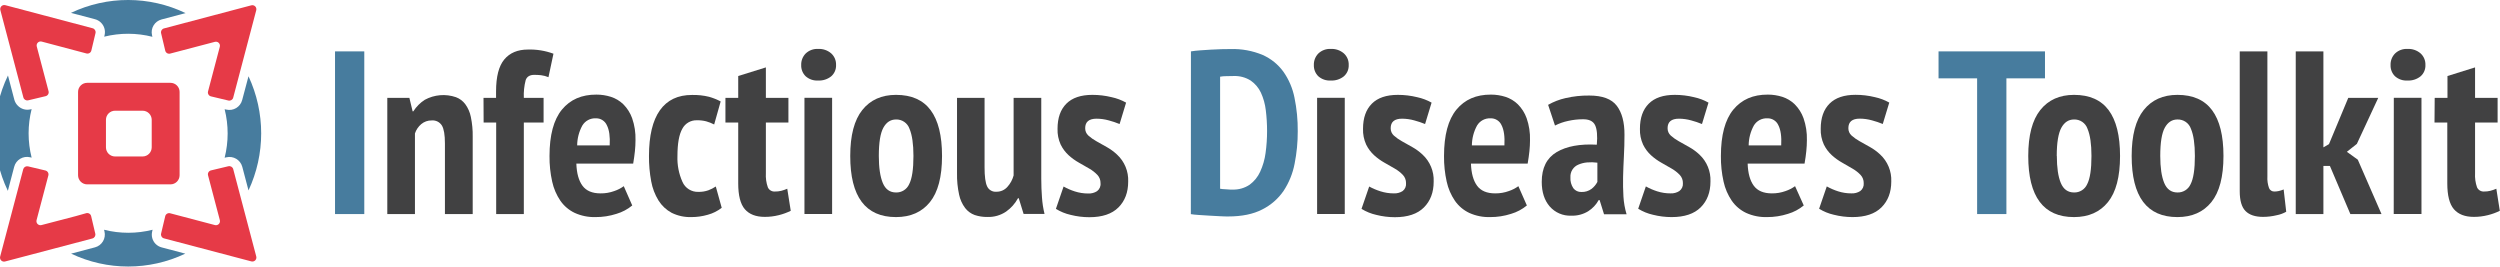
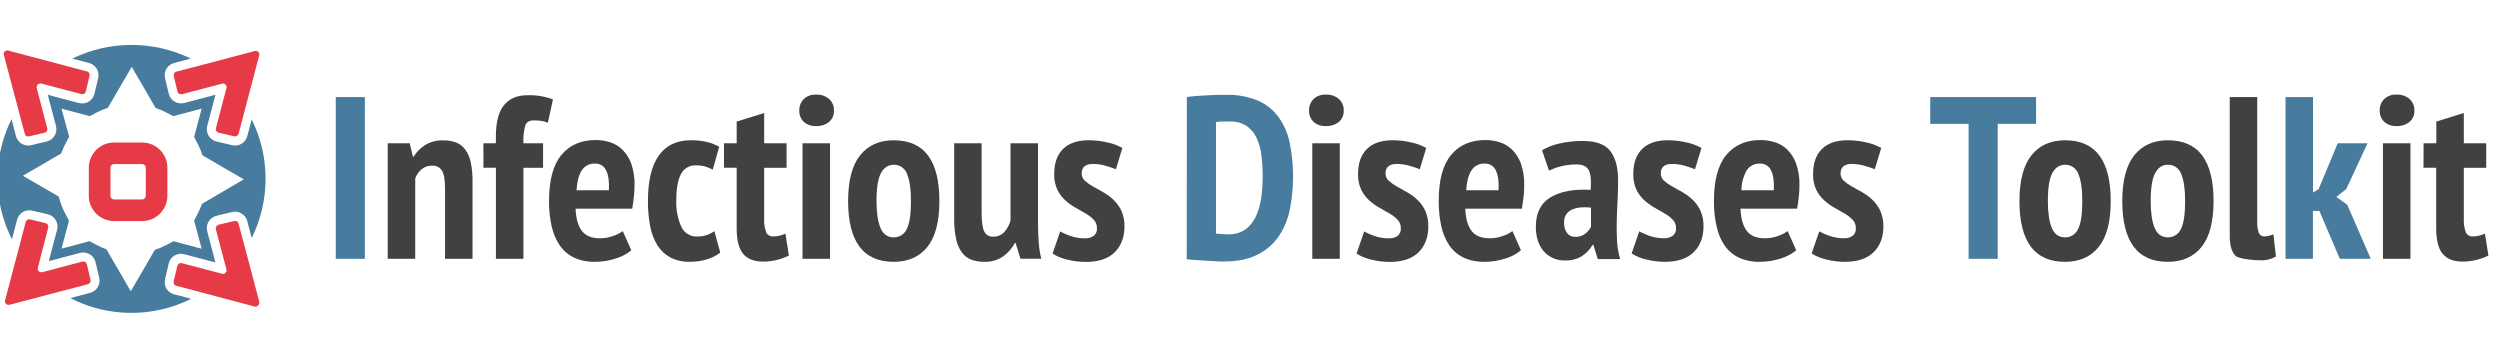
- <svg xmlns="http://www.w3.org/2000/svg" id="Layer_1" data-name="Layer 1" width="1075.73" height="114.7" viewBox="0 0 1075.73 114.7">
+ <svg xmlns="http://www.w3.org/2000/svg" id="Layer_1" data-name="Layer 1" width="1081.82" height="154.58" viewBox="0 0 1081.82 154.58">
  <defs>
    <style>
      .cls-1 {
-         fill: #e63a47;
+         fill: #477c9e;
      }

      .cls-2 {
-         fill: #477c9e;
+         fill: #414142;
      }

      .cls-3 {
-         fill: #414142;
+         fill: #e63a47;
      }
    </style>
  </defs>
-   <path class="cls-1" d="M92.49,96.85,73.22,91.77A1.73,1.73,0,0,0,71.1,93l-1.78,7.5a1.72,1.72,0,0,0,1.24,2.07l37.6,9.91a1.73,1.73,0,0,0,2.11-2.11l-9.92-37.6a1.74,1.74,0,0,0-2.07-1.24l-7.49,1.79a1.72,1.72,0,0,0-1.27,2.12L94.6,94.74A1.73,1.73,0,0,1,92.49,96.85Z" />
-   <path class="cls-1" d="M94.59,20.09,89.51,39.36a1.73,1.73,0,0,0,1.27,2.11l7.5,1.79A1.72,1.72,0,0,0,100.35,42l9.91-37.6a1.73,1.73,0,0,0-2.11-2.11L70.56,12.23a1.71,1.71,0,0,0-1.24,2.07l1.78,7.49a1.72,1.72,0,0,0,2.12,1.27L92.48,18A1.73,1.73,0,0,1,94.59,20.09Z" />
-   <path class="cls-1" d="M15.73,94.74l5.08-19.26a1.73,1.73,0,0,0-1.27-2.12L12,71.57A1.74,1.74,0,0,0,10,72.81L.06,110.41a1.73,1.73,0,0,0,2.11,2.11l37.6-9.91A1.74,1.74,0,0,0,41,100.54L39.22,93a1.72,1.72,0,0,0-2.12-1.27L32.58,93,17.84,96.85A1.73,1.73,0,0,1,15.73,94.74Z" />
-   <path class="cls-1" d="M17.93,17.89,37.19,23a1.72,1.72,0,0,0,2.12-1.27l1.79-7.5a1.74,1.74,0,0,0-1.24-2.07L2.26,2.22A1.73,1.73,0,0,0,.15,4.33l9.91,37.6a1.72,1.72,0,0,0,2.07,1.24l7.5-1.79a1.73,1.73,0,0,0,1.27-2.12L15.82,20A1.73,1.73,0,0,1,17.93,17.89Z" />
-   <path class="cls-2" d="M43.46,9.75A5.71,5.71,0,0,1,45,15.13l-.16.65a42.73,42.73,0,0,1,20.74.05l-.15-.61a5.69,5.69,0,0,1,4.12-6.86L79.86,5.64a57.18,57.18,0,0,0-49.33-.1L40.88,8.27A5.68,5.68,0,0,1,43.46,9.75Z" />
-   <path class="cls-2" d="M67,105a5.68,5.68,0,0,1-1.52-5.38l.18-.76a42.58,42.58,0,0,1-20.89,0l.18.72a5.69,5.69,0,0,1-4.11,6.86l-10.24,2.7a57.22,57.22,0,0,0,49.13,0l-10.14-2.68A5.71,5.71,0,0,1,67,105Z" />
-   <path class="cls-2" d="M97.35,47.15,96.66,47a42.73,42.73,0,0,1,0,20.87l.74-.18a5.73,5.73,0,0,1,6.86,4.11l2.67,10.13a58,58,0,0,0,0-49.11L104.22,43A5.7,5.7,0,0,1,97.35,47.15Z" />
-   <path class="cls-2" d="M13,67.68l.61.15a42.58,42.58,0,0,1,0-20.89l-.5.12a5.72,5.72,0,0,1-5.38-1.52A5.82,5.82,0,0,1,6.19,43L3.43,32.48a57.19,57.19,0,0,0-.05,49.64L6.1,71.79A5.7,5.7,0,0,1,13,67.68Z" />
-   <path class="cls-1" d="M45.59,63.4V51.56a3.91,3.91,0,0,1,3.92-3.92H61.35a3.92,3.92,0,0,1,3.93,3.92V63.4a3.93,3.93,0,0,1-3.93,3.93H49.51A3.92,3.92,0,0,1,45.59,63.4ZM77.28,39.56a3.92,3.92,0,0,0-3.93-3.92H37.51a3.91,3.91,0,0,0-3.92,3.92V75.4a3.92,3.92,0,0,0,3.92,3.93H73.35a3.93,3.93,0,0,0,3.93-3.93Z" />
  <g>
-     <path class="cls-2" d="M144.16,22.11h12.59v70H144.16Z" />
-     <path class="cls-3" d="M191.45,92.11V61.71c0-3.66-.43-6.23-1.3-7.69a4.68,4.68,0,0,0-4.4-2.2,6.8,6.8,0,0,0-4.5,1.59,8.91,8.91,0,0,0-2.7,4v34.7h-11.9v-50h9.5l1.4,5.8h.3a16.27,16.27,0,0,1,4.9-4.95,16.69,16.69,0,0,1,13.45-1.14,8.88,8.88,0,0,1,4,3,13.79,13.79,0,0,1,2.4,5.5,38.14,38.14,0,0,1,.8,8.55V92.11Z" />
-     <path class="cls-3" d="M208.05,42.11h5.4V39.32q0-9.51,3.55-13.75t10.15-4.25a29.21,29.21,0,0,1,11,1.79L236,33.21a13,13,0,0,0-3.2-.85c-.93-.09-1.9-.15-2.9-.15-1.93,0-3.16.75-3.7,2.25a25.61,25.61,0,0,0-.8,7.65h8.5v10.6h-8.5v39.4h-11.9V52.71h-5.4Z" />
-     <path class="cls-3" d="M272.05,88.41a19.15,19.15,0,0,1-6.8,3.61,28.92,28.92,0,0,1-9,1.39,20.39,20.39,0,0,1-8.95-1.8,15.73,15.73,0,0,1-6.15-5.2,23.55,23.55,0,0,1-3.55-8.25,48.41,48.41,0,0,1-1.15-11q0-13.5,5.35-20t14.85-6.45a20.49,20.49,0,0,1,6.2.95,13.62,13.62,0,0,1,5.35,3.2,16.16,16.16,0,0,1,3.8,6,26.43,26.43,0,0,1,1.45,9.46,46.53,46.53,0,0,1-.25,4.7q-.26,2.49-.75,5.39H248q.21,6.21,2.63,9.5c1.61,2.2,4.21,3.3,7.77,3.3a16.66,16.66,0,0,0,5.91-1,15.21,15.21,0,0,0,4.09-2.1Zm-15.68-37.5A6.41,6.41,0,0,0,250.58,54a18.09,18.09,0,0,0-2.23,8.56h14c.2-3.81-.2-6.69-1.22-8.66A5,5,0,0,0,256.37,50.91Z" />
-     <path class="cls-3" d="M310.55,89.41a16.76,16.76,0,0,1-6,3,25.25,25.25,0,0,1-7,1A18,18,0,0,1,289,91.57a15.17,15.17,0,0,1-5.65-5.3A23.76,23.76,0,0,1,280.2,78a56.91,56.91,0,0,1-.95-10.85q0-13.09,4.7-19.7t13.8-6.59a28.07,28.07,0,0,1,7.35.79,25.19,25.19,0,0,1,5,2l-2.8,9.91a18.23,18.23,0,0,0-3.45-1.36,15.18,15.18,0,0,0-3.95-.45,6.83,6.83,0,0,0-6.3,3.65q-2.1,3.66-2.1,11.75a24.85,24.85,0,0,0,2.15,11.1,7.17,7.17,0,0,0,6.85,4.31,12.08,12.08,0,0,0,4.25-.66,15.27,15.27,0,0,0,3.25-1.65Z" />
-     <path class="cls-3" d="M312.15,42.11h5.5v-9.4L329.55,29V42.11h9.7v10.6h-9.7V74.52a15.46,15.46,0,0,0,.85,6.09,3.07,3.07,0,0,0,3.05,1.8,10.68,10.68,0,0,0,2.7-.3,17.21,17.21,0,0,0,2.6-.9l1.5,9.5a25.65,25.65,0,0,1-5.1,1.86,24.27,24.27,0,0,1-6.1.75c-3.8,0-6.65-1.11-8.55-3.3s-2.85-5.91-2.85-11.11V52.71h-5.5Z" />
-     <path class="cls-3" d="M344.75,28a6.77,6.77,0,0,1,1.9-4.95,7.19,7.19,0,0,1,5.4-2,8,8,0,0,1,5.6,1.91,6.41,6.41,0,0,1,2.1,5,6.11,6.11,0,0,1-2.1,4.89,8.32,8.32,0,0,1-5.6,1.8,7.39,7.39,0,0,1-5.4-1.85A6.42,6.42,0,0,1,344.75,28Zm1.4,14.09h11.9v50h-11.9Z" />
-     <path class="cls-3" d="M365.85,67.11q0-13.29,5.2-19.79t14.5-6.5q10,0,14.9,6.59t4.9,19.7q0,13.41-5.2,19.85t-14.6,6.45Q365.84,93.41,365.85,67.11Zm12.3,0q0,7.5,1.7,11.6t5.7,4.11a6,6,0,0,0,5.65-3.55q1.85-3.55,1.85-12.16,0-7.7-1.7-11.7a5.93,5.93,0,0,0-5.8-4c-2.34,0-4.15,1.19-5.45,3.55S378.15,61.38,378.15,67.11Z" />
-     <path class="cls-3" d="M423.65,42.11V72c0,3.93.36,6.66,1.1,8.19a4,4,0,0,0,4,2.31,6.16,6.16,0,0,0,4.7-2.06,11.84,11.84,0,0,0,2.7-4.94V42.11h11.9v34.8q0,4.11.3,8a42.16,42.16,0,0,0,1.1,7.15h-9l-2.1-6.79h-.3a17,17,0,0,1-5.15,5.79,13.55,13.55,0,0,1-8,2.3,16.6,16.6,0,0,1-5.5-.84,9.09,9.09,0,0,1-4.1-3,14.49,14.49,0,0,1-2.6-5.75,39.5,39.5,0,0,1-.9-9.25V42.11Z" />
-     <path class="cls-3" d="M473.55,78.82a5,5,0,0,0-1.35-3.55,15.33,15.33,0,0,0-3.45-2.7c-1.4-.84-2.89-1.69-4.45-2.55a24.15,24.15,0,0,1-4.45-3.2,15.4,15.4,0,0,1-3.45-4.61,15.14,15.14,0,0,1-1.35-6.8q0-7,3.8-10.8t11.2-3.79a34.66,34.66,0,0,1,8.3,1,22.25,22.25,0,0,1,6.2,2.34l-2.8,9.21a37.74,37.74,0,0,0-4.6-1.55,19.77,19.77,0,0,0-5.3-.75q-4.91,0-4.9,4.09a4.14,4.14,0,0,0,1.35,3.16,19,19,0,0,0,3.45,2.44q2.1,1.22,4.45,2.5a23,23,0,0,1,4.45,3.25,15,15,0,0,1,4.8,11.65q0,6.9-4.2,11.1c-2.8,2.81-7,4.2-12.5,4.2a32.46,32.46,0,0,1-8.05-1,20.53,20.53,0,0,1-6.35-2.59l3.3-9.61a26,26,0,0,0,4.85,2.11,18.64,18.64,0,0,0,5.75.89,6.48,6.48,0,0,0,3.8-1A3.79,3.79,0,0,0,473.55,78.82Z" />
-     <path class="cls-2" d="M512.45,22.11c1.2-.2,2.55-.34,4-.45l4.6-.3c1.56-.09,3.08-.16,4.55-.2s2.76-.05,3.89-.05a33.19,33.19,0,0,1,13.86,2.55,22.12,22.12,0,0,1,8.89,7.2A29.27,29.27,0,0,1,557,42a68.51,68.51,0,0,1,1.41,14.5,69.91,69.91,0,0,1-1.35,13.94,32.18,32.18,0,0,1-4.75,11.7,24.35,24.35,0,0,1-9.2,8q-5.8,3-14.61,3c-.86,0-2,0-3.5-.1s-3-.15-4.59-.25-3.14-.2-4.6-.29-2.6-.22-3.4-.36Zm18.4,10.6c-1.07,0-2.15,0-3.25.06A13.8,13.8,0,0,0,525,33V81.21a4.59,4.59,0,0,0,1.06.15l1.6.1,1.59.11c.5,0,.86,0,1.06,0a12.38,12.38,0,0,0,7.4-2.09,14.25,14.25,0,0,0,4.54-5.61,27.94,27.94,0,0,0,2.31-8,67.87,67.87,0,0,0,.65-9.54,71.53,71.53,0,0,0-.55-8.91,25,25,0,0,0-2.1-7.55,13,13,0,0,0-4.4-5.2A12.78,12.78,0,0,0,530.85,32.71Z" />
-     <path class="cls-3" d="M565.34,28a6.81,6.81,0,0,1,1.9-4.95,7.21,7.21,0,0,1,5.4-2,8,8,0,0,1,5.6,1.91,6.41,6.41,0,0,1,2.1,5,6.11,6.11,0,0,1-2.1,4.89,8.3,8.3,0,0,1-5.6,1.8,7.4,7.4,0,0,1-5.4-1.85A6.46,6.46,0,0,1,565.34,28Zm1.4,14.09h11.9v50h-11.9Z" />
-     <path class="cls-3" d="M605,78.82a5,5,0,0,0-1.35-3.55,15.33,15.33,0,0,0-3.45-2.7q-2.1-1.26-4.45-2.55a24.49,24.49,0,0,1-4.45-3.2,15.4,15.4,0,0,1-3.45-4.61,15.14,15.14,0,0,1-1.35-6.8q0-7,3.8-10.8t11.2-3.79a34.6,34.6,0,0,1,8.3,1,22.13,22.13,0,0,1,6.2,2.34l-2.8,9.21a37.16,37.16,0,0,0-4.6-1.55,19.71,19.71,0,0,0-5.3-.75c-3.26,0-4.9,1.36-4.9,4.09a4.14,4.14,0,0,0,1.35,3.16,19,19,0,0,0,3.45,2.44c1.4.81,2.89,1.64,4.45,2.5a22.7,22.7,0,0,1,4.45,3.25,15,15,0,0,1,4.8,11.65q0,6.9-4.2,11.1c-2.8,2.81-7,4.2-12.5,4.2a32.57,32.57,0,0,1-8-1,20.63,20.63,0,0,1-6.35-2.59l3.3-9.61A26.29,26.29,0,0,0,594,82.32a18.69,18.69,0,0,0,5.75.89,6.46,6.46,0,0,0,3.8-1A3.79,3.79,0,0,0,605,78.82Z" />
-     <path class="cls-3" d="M657,88.41a19.15,19.15,0,0,1-6.8,3.61,28.92,28.92,0,0,1-9,1.39,20.39,20.39,0,0,1-9-1.8,15.73,15.73,0,0,1-6.15-5.2,23.55,23.55,0,0,1-3.55-8.25,48.41,48.41,0,0,1-1.15-11q0-13.5,5.35-20t14.85-6.45a20.49,20.49,0,0,1,6.2.95,13.62,13.62,0,0,1,5.35,3.2,16.16,16.16,0,0,1,3.8,6,26.43,26.43,0,0,1,1.45,9.46,46.53,46.53,0,0,1-.25,4.7q-.26,2.49-.76,5.39H632.94q.21,6.21,2.63,9.5c1.61,2.2,4.21,3.3,7.77,3.3a16.66,16.66,0,0,0,5.91-1,15.21,15.21,0,0,0,4.09-2.1Zm-15.68-37.5A6.41,6.41,0,0,0,635.57,54a18.09,18.09,0,0,0-2.23,8.56h14c.2-3.81-.21-6.69-1.22-8.66A5,5,0,0,0,641.36,50.91Z" />
-     <path class="cls-3" d="M666.14,45.11a27.3,27.3,0,0,1,7.5-2.9,43.26,43.26,0,0,1,10.2-1.1q8.5,0,11.85,4.41T699,58q0,4.69-.25,9.25c-.16,3-.28,6-.35,8.89s0,5.7.15,8.41a33.24,33.24,0,0,0,1.35,7.64h-9.7l-1.9-6.1h-.4a13.24,13.24,0,0,1-4.5,4.8,13,13,0,0,1-7.3,1.91,11.62,11.62,0,0,1-9.3-4q-3.39-3.94-3.4-10.54,0-9,6.4-12.8t17.3-3.2q.5-5.8-.75-8.41T681,51.32a28.75,28.75,0,0,0-6.2.7,22.63,22.63,0,0,0-5.7,2Zm14.3,37.5a6.91,6.91,0,0,0,4.4-1.34,9.06,9.06,0,0,0,2.5-3V70a19.82,19.82,0,0,0-4.4-.11,12.17,12.17,0,0,0-3.7.91,5.55,5.55,0,0,0-3.5,5.5A7.57,7.57,0,0,0,677,81,4.15,4.15,0,0,0,680.44,82.61Z" />
-     <path class="cls-3" d="M724.14,78.82a5,5,0,0,0-1.35-3.55,15.33,15.33,0,0,0-3.45-2.7q-2.1-1.26-4.45-2.55a24.49,24.49,0,0,1-4.45-3.2A15.4,15.4,0,0,1,707,62.21a15.14,15.14,0,0,1-1.35-6.8q0-7,3.8-10.8t11.2-3.79a34.6,34.6,0,0,1,8.3,1,22.13,22.13,0,0,1,6.2,2.34l-2.8,9.21a37.16,37.16,0,0,0-4.6-1.55,19.77,19.77,0,0,0-5.3-.75q-4.91,0-4.9,4.09a4.14,4.14,0,0,0,1.35,3.16,19,19,0,0,0,3.45,2.44q2.1,1.22,4.45,2.5a22.7,22.7,0,0,1,4.45,3.25A15,15,0,0,1,736,78.11q0,6.9-4.2,11.1c-2.8,2.81-7,4.2-12.5,4.2a32.52,32.52,0,0,1-8.05-1,20.63,20.63,0,0,1-6.35-2.59l3.3-9.61a26.29,26.29,0,0,0,4.85,2.11,18.64,18.64,0,0,0,5.75.89,6.46,6.46,0,0,0,3.8-1A3.79,3.79,0,0,0,724.14,78.82Z" />
-     <path class="cls-3" d="M776.14,88.41a19.24,19.24,0,0,1-6.8,3.61,29,29,0,0,1-9,1.39,20.36,20.36,0,0,1-9-1.8,15.73,15.73,0,0,1-6.15-5.2,23.55,23.55,0,0,1-3.55-8.25,47.85,47.85,0,0,1-1.15-11q0-13.5,5.35-20t14.85-6.45a20.53,20.53,0,0,1,6.2.95,13.69,13.69,0,0,1,5.35,3.2,16.28,16.28,0,0,1,3.8,6,26.43,26.43,0,0,1,1.45,9.46,46.53,46.53,0,0,1-.25,4.7q-.25,2.49-.76,5.39H752q.21,6.21,2.63,9.5t7.77,3.3a16.66,16.66,0,0,0,5.91-1,15.37,15.37,0,0,0,4.09-2.1Zm-15.68-37.5A6.4,6.4,0,0,0,754.67,54a18,18,0,0,0-2.23,8.56h14c.2-3.81-.21-6.69-1.22-8.66A5,5,0,0,0,760.46,50.91Z" />
-     <path class="cls-3" d="M801.94,78.82a5,5,0,0,0-1.35-3.55,15.33,15.33,0,0,0-3.45-2.7Q795,71.31,792.69,70a24.15,24.15,0,0,1-4.45-3.2,15.4,15.4,0,0,1-3.45-4.61,15.14,15.14,0,0,1-1.35-6.8q0-7,3.8-10.8t11.2-3.79a34.66,34.66,0,0,1,8.3,1,22.13,22.13,0,0,1,6.2,2.34l-2.8,9.21a37.74,37.74,0,0,0-4.6-1.55,19.77,19.77,0,0,0-5.3-.75q-4.9,0-4.9,4.09a4.14,4.14,0,0,0,1.35,3.16,19,19,0,0,0,3.45,2.44q2.1,1.22,4.45,2.5A22.7,22.7,0,0,1,809,66.46a15,15,0,0,1,4.8,11.65q0,6.9-4.2,11.1c-2.8,2.81-7,4.2-12.5,4.2a32.52,32.52,0,0,1-8-1,20.63,20.63,0,0,1-6.35-2.59l3.3-9.61a26.29,26.29,0,0,0,4.85,2.11,18.64,18.64,0,0,0,5.75.89,6.48,6.48,0,0,0,3.8-1A3.79,3.79,0,0,0,801.94,78.82Z" />
-     <path class="cls-2" d="M879.94,33.71h-16.6v58.4h-12.6V33.71h-16.6V22.11h45.8Z" />
-     <path class="cls-3" d="M872.74,67.11q0-13.29,5.2-19.79t14.5-6.5q10,0,14.9,6.59t4.9,19.7q0,13.41-5.2,19.85t-14.6,6.45Q872.73,93.41,872.74,67.11Zm12.3,0q0,7.5,1.7,11.6t5.7,4.11a6,6,0,0,0,5.65-3.55q1.85-3.55,1.85-12.16,0-7.7-1.7-11.7a5.93,5.93,0,0,0-5.8-4c-2.34,0-4.15,1.19-5.45,3.55S885,61.38,885,67.11Z" />
-     <path class="cls-3" d="M917.24,67.11q0-13.29,5.2-19.79t14.5-6.5q10,0,14.9,6.59t4.9,19.7q0,13.41-5.2,19.85t-14.6,6.45Q917.23,93.41,917.24,67.11Zm12.3,0q0,7.5,1.7,11.6t5.7,4.11a6,6,0,0,0,5.65-3.55q1.85-3.55,1.85-12.16,0-7.7-1.7-11.7a5.93,5.93,0,0,0-5.8-4c-2.34,0-4.15,1.19-5.45,3.55S929.54,61.38,929.54,67.11Z" />
-     <path class="cls-3" d="M975.64,75.91a12.72,12.72,0,0,0,.7,5,2.37,2.37,0,0,0,2.3,1.5,8.58,8.58,0,0,0,1.85-.2,12.23,12.23,0,0,0,2.15-.69l1.1,9.59a13.37,13.37,0,0,1-4.1,1.5,24.93,24.93,0,0,1-5.9.71c-3.34,0-5.84-.84-7.5-2.5s-2.5-4.5-2.5-8.5V22.11h11.9Z" />
-     <path class="cls-3" d="M1002.54,71.41h-2.8v20.7h-11.9v-70h11.9v41.3l2.4-1.39,8.3-19.91h12.9l-9.2,19.8-4.3,3.41,4.7,3.39,10.2,23.4h-13.4Z" />
-     <path class="cls-3" d="M1028.64,28a6.77,6.77,0,0,1,1.9-4.95,7.18,7.18,0,0,1,5.4-2,8,8,0,0,1,5.6,1.91,6.41,6.41,0,0,1,2.1,5,6.11,6.11,0,0,1-2.1,4.89,8.32,8.32,0,0,1-5.6,1.8,7.37,7.37,0,0,1-5.4-1.85A6.42,6.42,0,0,1,1028.64,28Zm1.4,14.09h11.9v50H1030Z" />
-     <path class="cls-3" d="M1047.63,42.11h5.5v-9.4L1065,29V42.11h9.7v10.6H1065V74.52a15.65,15.65,0,0,0,.85,6.09,3.08,3.08,0,0,0,3,1.8,10.68,10.68,0,0,0,2.7-.3,17.21,17.21,0,0,0,2.6-.9l1.5,9.5a25.2,25.2,0,0,1-5.1,1.86,24.22,24.22,0,0,1-6.1.75c-3.8,0-6.65-1.11-8.55-3.3s-2.85-5.91-2.85-11.11V52.71h-5.5Z" />
+     <path class="cls-1" d="M145.29,42h12.59v70H145.29Z" />
+     <path class="cls-2" d="M192.58,112V81.59c0-3.67-.43-6.23-1.3-7.7a4.68,4.68,0,0,0-4.4-2.2,6.76,6.76,0,0,0-4.5,1.6,8.86,8.86,0,0,0-2.7,4V112h-11.9V62h9.5l1.4,5.8h.3a16.27,16.27,0,0,1,4.9-5,14.43,14.43,0,0,1,8.1-2.05,14.85,14.85,0,0,1,5.35.9,9,9,0,0,1,3.95,3,13.92,13.92,0,0,1,2.4,5.5,38.2,38.2,0,0,1,.8,8.55V112Z" />
+     <path class="cls-2" d="M209.18,62h5.4v-2.8q0-9.49,3.55-13.75t10.15-4.25a29.19,29.19,0,0,1,11,1.8l-2.2,10.1a12.54,12.54,0,0,0-3.2-.85,27.17,27.17,0,0,0-2.9-.15c-1.93,0-3.16.75-3.7,2.25a25.56,25.56,0,0,0-.8,7.65H235v10.6h-8.5V112h-11.9V72.59h-5.4Z" />
+     <path class="cls-2" d="M273.18,108.29a19,19,0,0,1-6.8,3.6,28.92,28.92,0,0,1-9,1.4,20.53,20.53,0,0,1-8.95-1.8,15.73,15.73,0,0,1-6.15-5.2A23.71,23.71,0,0,1,238.73,98,48.47,48.47,0,0,1,237.58,87q0-13.5,5.35-19.95t14.85-6.45a20.49,20.49,0,0,1,6.2.95,13.5,13.5,0,0,1,5.35,3.2,16.16,16.16,0,0,1,3.8,6,26.37,26.37,0,0,1,1.45,9.45,46.38,46.38,0,0,1-.25,4.7q-.25,2.51-.75,5.4h-24.5q.21,6.19,2.63,9.5c1.61,2.2,4.21,3.3,7.77,3.3a16.66,16.66,0,0,0,5.91-1,15.81,15.81,0,0,0,4.09-2.1ZM257.5,70.79a6.41,6.41,0,0,0-5.79,3q-1.92,3-2.23,8.55h14c.2-3.8-.2-6.68-1.22-8.65A5,5,0,0,0,257.5,70.79Z" />
+     <path class="cls-2" d="M311.68,109.29a17.09,17.09,0,0,1-6,3,25.25,25.25,0,0,1-7,1,18,18,0,0,1-8.55-1.85,15.09,15.09,0,0,1-5.65-5.3,23.91,23.91,0,0,1-3.15-8.3A56.91,56.91,0,0,1,280.38,87q0-13.09,4.7-19.7t13.8-6.6a28,28,0,0,1,7.35.8,24.06,24.06,0,0,1,5,2l-2.8,9.9A18.85,18.85,0,0,0,305,72a15.18,15.18,0,0,0-3.95-.45,6.83,6.83,0,0,0-6.3,3.65q-2.1,3.65-2.1,11.75a24.91,24.91,0,0,0,2.15,11.1,7.16,7.16,0,0,0,6.85,4.3,12.33,12.33,0,0,0,4.25-.65,15.27,15.27,0,0,0,3.25-1.65Z" />
+     <path class="cls-2" d="M313.28,62h5.5v-9.4l11.9-3.7V62h9.7v10.6h-9.7v21.8a15.48,15.48,0,0,0,.85,6.1,3.08,3.08,0,0,0,3.05,1.8,11.15,11.15,0,0,0,2.7-.3,17.21,17.21,0,0,0,2.6-.9l1.5,9.5a26.3,26.3,0,0,1-5.1,1.85,24.27,24.27,0,0,1-6.1.75q-5.7,0-8.55-3.3t-2.85-11.1V72.59h-5.5Z" />
+     <path class="cls-2" d="M345.88,47.89a6.79,6.79,0,0,1,1.9-5,7.19,7.19,0,0,1,5.4-1.95,8,8,0,0,1,5.6,1.9,6.42,6.42,0,0,1,2.1,5,6.11,6.11,0,0,1-2.1,4.9,8.32,8.32,0,0,1-5.6,1.8,7.43,7.43,0,0,1-5.4-1.85A6.45,6.45,0,0,1,345.88,47.89Zm1.4,14.1h11.9v50h-11.9Z" />
+     <path class="cls-2" d="M367,87q0-13.3,5.2-19.8t14.5-6.5q10,0,14.9,6.6t4.9,19.7q0,13.4-5.2,19.85t-14.6,6.45Q367,113.29,367,87Zm12.3,0q0,7.5,1.7,11.6t5.7,4.1a6,6,0,0,0,5.65-3.55q1.85-3.56,1.85-12.15,0-7.69-1.7-11.7a5.92,5.92,0,0,0-5.8-4c-2.34,0-4.15,1.18-5.45,3.55S379.28,81.26,379.28,87Z" />
+     <path class="cls-2" d="M424.78,62v29.9c0,3.93.36,6.67,1.1,8.2a4,4,0,0,0,4,2.3,6.16,6.16,0,0,0,4.7-2,11.94,11.94,0,0,0,2.7-5V62h11.9v34.8c0,2.73.1,5.42.3,8a42.32,42.32,0,0,0,1.1,7.15h-9l-2.1-6.8h-.3A17,17,0,0,1,434,111a13.62,13.62,0,0,1-8,2.3,16.33,16.33,0,0,1-5.5-.85,9.14,9.14,0,0,1-4.1-3,14.55,14.55,0,0,1-2.6-5.75,39.56,39.56,0,0,1-.9-9.25V62Z" />
+     <path class="cls-2" d="M474.68,98.69a5,5,0,0,0-1.35-3.55,15.33,15.33,0,0,0-3.45-2.7c-1.4-.83-2.89-1.68-4.45-2.55a23.69,23.69,0,0,1-4.45-3.2,15.48,15.48,0,0,1-3.45-4.6,15.17,15.17,0,0,1-1.35-6.8q0-7,3.8-10.8t11.2-3.8a35.17,35.17,0,0,1,8.3,1,22.23,22.23,0,0,1,6.2,2.35l-2.8,9.2a39.54,39.54,0,0,0-4.6-1.55,19.77,19.77,0,0,0-5.3-.75q-4.91,0-4.9,4.1a4.1,4.1,0,0,0,1.35,3.15,19,19,0,0,0,3.45,2.45q2.1,1.2,4.45,2.5a23,23,0,0,1,4.45,3.25,15.67,15.67,0,0,1,3.45,4.75,15.84,15.84,0,0,1,1.35,6.9q0,6.9-4.2,11.1t-12.5,4.2a32.46,32.46,0,0,1-8.05-1,20.52,20.52,0,0,1-6.35-2.6l3.3-9.6a26,26,0,0,0,4.85,2.1,18.35,18.35,0,0,0,5.75.9,6.48,6.48,0,0,0,3.8-1A3.81,3.81,0,0,0,474.68,98.69Z" />
+     <path class="cls-1" d="M513.58,42q1.8-.3,4-.45l4.6-.3c1.56-.1,3.08-.17,4.55-.2s2.76,0,3.89,0a33.19,33.19,0,0,1,13.86,2.55,22,22,0,0,1,8.89,7.2,29.29,29.29,0,0,1,4.75,11.15,68.57,68.57,0,0,1,1.41,14.5,69.94,69.94,0,0,1-1.35,14,32.33,32.33,0,0,1-4.75,11.7,24.35,24.35,0,0,1-9.2,8q-5.81,3-14.61,3c-.86,0-2,0-3.5-.1s-3-.15-4.59-.25l-4.6-.3c-1.47-.1-2.6-.22-3.4-.35ZM532,52.59c-1.07,0-2.15,0-3.25,0a14.72,14.72,0,0,0-2.56.25v48.2a4.59,4.59,0,0,0,1.06.15l1.6.1,1.59.1,1.06,0a12.32,12.32,0,0,0,7.4-2.1,14.22,14.22,0,0,0,4.54-5.6,28,28,0,0,0,2.31-8.05,68,68,0,0,0,.65-9.55,71.37,71.37,0,0,0-.55-8.9,25,25,0,0,0-2.1-7.55,12.92,12.92,0,0,0-4.4-5.2A12.78,12.78,0,0,0,532,52.59Z" />
+     <path class="cls-2" d="M566.47,47.89a6.83,6.83,0,0,1,1.9-5,7.21,7.21,0,0,1,5.4-1.95,8,8,0,0,1,5.6,1.9,6.42,6.42,0,0,1,2.1,5,6.11,6.11,0,0,1-2.1,4.9,8.3,8.3,0,0,1-5.6,1.8,7.45,7.45,0,0,1-5.4-1.85A6.48,6.48,0,0,1,566.47,47.89Zm1.4,14.1h11.9v50h-11.9Z" />
+     <path class="cls-2" d="M606.17,98.69a5,5,0,0,0-1.35-3.55,15.33,15.33,0,0,0-3.45-2.7q-2.1-1.25-4.45-2.55a24,24,0,0,1-4.45-3.2,15.48,15.48,0,0,1-3.45-4.6,15.17,15.17,0,0,1-1.35-6.8q0-7,3.8-10.8t11.2-3.8a35.11,35.11,0,0,1,8.3,1,22.11,22.11,0,0,1,6.2,2.35l-2.8,9.2a38.91,38.91,0,0,0-4.6-1.55,19.71,19.71,0,0,0-5.3-.75c-3.26,0-4.9,1.37-4.9,4.1a4.1,4.1,0,0,0,1.35,3.15,19,19,0,0,0,3.45,2.45c1.4.8,2.89,1.63,4.45,2.5a22.7,22.7,0,0,1,4.45,3.25,15.67,15.67,0,0,1,3.45,4.75,15.84,15.84,0,0,1,1.35,6.9q0,6.9-4.2,11.1t-12.5,4.2a32.57,32.57,0,0,1-8-1,20.62,20.62,0,0,1-6.35-2.6l3.3-9.6a26.29,26.29,0,0,0,4.85,2.1,18.4,18.4,0,0,0,5.75.9,6.46,6.46,0,0,0,3.8-1A3.81,3.81,0,0,0,606.17,98.69Z" />
+     <path class="cls-2" d="M658.17,108.29a19,19,0,0,1-6.8,3.6,28.92,28.92,0,0,1-9,1.4,20.53,20.53,0,0,1-9-1.8,15.73,15.73,0,0,1-6.15-5.2A23.71,23.71,0,0,1,623.72,98,48.47,48.47,0,0,1,622.57,87q0-13.5,5.35-19.95t14.85-6.45a20.49,20.49,0,0,1,6.2.95,13.5,13.5,0,0,1,5.35,3.2,16.16,16.16,0,0,1,3.8,6,26.37,26.37,0,0,1,1.45,9.45,46.38,46.38,0,0,1-.25,4.7q-.26,2.51-.76,5.4H634.07q.21,6.19,2.63,9.5c1.61,2.2,4.21,3.3,7.77,3.3a16.66,16.66,0,0,0,5.91-1,15.81,15.81,0,0,0,4.09-2.1Zm-15.68-37.5a6.41,6.41,0,0,0-5.79,3q-1.92,3-2.23,8.55h14q.3-5.7-1.22-8.65A5,5,0,0,0,642.49,70.79Z" />
+     <path class="cls-2" d="M667.27,65a27,27,0,0,1,7.5-2.9A43.26,43.26,0,0,1,685,61q8.5,0,11.85,4.4t3.35,12.5c0,3.13-.08,6.22-.25,9.25s-.28,6-.35,8.9,0,5.7.15,8.4a33.43,33.43,0,0,0,1.35,7.65h-9.7l-1.9-6.1h-.4a13.4,13.4,0,0,1-4.5,4.8,13,13,0,0,1-7.3,1.9,11.65,11.65,0,0,1-9.3-4q-3.39-3.94-3.4-10.55,0-9,6.4-12.8t17.3-3.2q.5-5.81-.75-8.4t-5.35-2.6a28.75,28.75,0,0,0-6.2.7,23,23,0,0,0-5.7,2Zm14.3,37.5a6.85,6.85,0,0,0,4.4-1.35,8.87,8.87,0,0,0,2.5-3v-8.3a19.8,19.8,0,0,0-4.4-.1,11.89,11.89,0,0,0-3.7.9,6,6,0,0,0-2.55,2,5.88,5.88,0,0,0-1,3.45,7.55,7.55,0,0,0,1.25,4.7A4.13,4.13,0,0,0,681.57,102.49Z" />
+     <path class="cls-2" d="M725.27,98.69a5,5,0,0,0-1.35-3.55,15.33,15.33,0,0,0-3.45-2.7q-2.1-1.25-4.45-2.55a24,24,0,0,1-4.45-3.2,15.48,15.48,0,0,1-3.45-4.6,15.17,15.17,0,0,1-1.35-6.8q0-7,3.8-10.8t11.2-3.8a35.11,35.11,0,0,1,8.3,1,22.11,22.11,0,0,1,6.2,2.35l-2.8,9.2a38.91,38.91,0,0,0-4.6-1.55,19.77,19.77,0,0,0-5.3-.75q-4.91,0-4.9,4.1A4.1,4.1,0,0,0,720,78.14a19,19,0,0,0,3.45,2.45q2.1,1.2,4.45,2.5a22.7,22.7,0,0,1,4.45,3.25,15.67,15.67,0,0,1,3.45,4.75,15.84,15.84,0,0,1,1.35,6.9q0,6.9-4.2,11.1t-12.5,4.2a32.52,32.52,0,0,1-8.05-1,20.62,20.62,0,0,1-6.35-2.6l3.3-9.6a26.29,26.29,0,0,0,4.85,2.1,18.35,18.35,0,0,0,5.75.9,6.46,6.46,0,0,0,3.8-1A3.81,3.81,0,0,0,725.27,98.69Z" />
+     <path class="cls-2" d="M777.27,108.29a19.08,19.08,0,0,1-6.8,3.6,29,29,0,0,1-9,1.4,20.5,20.5,0,0,1-9-1.8,15.73,15.73,0,0,1-6.15-5.2A23.71,23.71,0,0,1,742.82,98,47.91,47.91,0,0,1,741.67,87q0-13.5,5.35-19.95t14.85-6.45a20.53,20.53,0,0,1,6.2.95,13.57,13.57,0,0,1,5.35,3.2,16.28,16.28,0,0,1,3.8,6,26.37,26.37,0,0,1,1.45,9.45,46.38,46.38,0,0,1-.25,4.7q-.25,2.51-.76,5.4H753.17q.21,6.19,2.63,9.5t7.77,3.3a16.66,16.66,0,0,0,5.91-1,16,16,0,0,0,4.09-2.1Zm-15.68-37.5a6.4,6.4,0,0,0-5.79,3,17.9,17.9,0,0,0-2.23,8.55h14q.3-5.7-1.22-8.65A5,5,0,0,0,761.59,70.79Z" />
+     <path class="cls-2" d="M803.07,98.69a5,5,0,0,0-1.35-3.55,15.33,15.33,0,0,0-3.45-2.7q-2.1-1.25-4.45-2.55a23.69,23.69,0,0,1-4.45-3.2,15.48,15.48,0,0,1-3.45-4.6,15.17,15.17,0,0,1-1.35-6.8q0-7,3.8-10.8t11.2-3.8a35.17,35.17,0,0,1,8.3,1,22.11,22.11,0,0,1,6.2,2.35l-2.8,9.2a39.54,39.54,0,0,0-4.6-1.55,19.77,19.77,0,0,0-5.3-.75q-4.9,0-4.9,4.1a4.1,4.1,0,0,0,1.35,3.15,19,19,0,0,0,3.45,2.45q2.1,1.2,4.45,2.5a22.7,22.7,0,0,1,4.45,3.25,15.67,15.67,0,0,1,3.45,4.75A15.84,15.84,0,0,1,815,98q0,6.9-4.2,11.1t-12.5,4.2a32.52,32.52,0,0,1-8-1,20.62,20.62,0,0,1-6.35-2.6l3.3-9.6a26.29,26.29,0,0,0,4.85,2.1,18.35,18.35,0,0,0,5.75.9,6.48,6.48,0,0,0,3.8-1A3.81,3.81,0,0,0,803.07,98.69Z" />
+     <path class="cls-1" d="M881.07,53.59h-16.6V112h-12.6V53.59h-16.6V42h45.8Z" />
+     <path class="cls-2" d="M873.87,87q0-13.3,5.2-19.8t14.5-6.5q10,0,14.9,6.6t4.9,19.7q0,13.4-5.2,19.85t-14.6,6.45Q873.86,113.29,873.87,87Zm12.3,0q0,7.5,1.7,11.6t5.7,4.1a6,6,0,0,0,5.65-3.55q1.85-3.56,1.85-12.15,0-7.69-1.7-11.7a5.92,5.92,0,0,0-5.8-4c-2.34,0-4.15,1.18-5.45,3.55S886.17,81.26,886.17,87Z" />
+     <path class="cls-2" d="M918.37,87q0-13.3,5.2-19.8t14.5-6.5q10,0,14.9,6.6t4.9,19.7q0,13.4-5.2,19.85t-14.6,6.45Q918.36,113.29,918.37,87Zm12.3,0q0,7.5,1.7,11.6t5.7,4.1a6,6,0,0,0,5.65-3.55q1.85-3.56,1.85-12.15,0-7.69-1.7-11.7a5.92,5.92,0,0,0-5.8-4c-2.34,0-4.15,1.18-5.45,3.55S930.67,81.26,930.67,87Z" />
+     <path class="cls-2" d="M976.77,95.79a12.75,12.75,0,0,0,.7,5,2.37,2.37,0,0,0,2.3,1.5,9.26,9.26,0,0,0,1.85-.2,12.35,12.35,0,0,0,2.15-.7l1.1,9.6a13.92,13.92,0,0,1-4.1,1.5c-1.94.47-11.74-.13-13.4-1.8s-2.5-4.5-2.5-8.5V42h11.9Z" />
+     <path class="cls-1" d="M1003.67,91.29h-2.8V112H989V42h11.9v41.3l2.4-1.4,8.3-19.9h12.9l-9.2,19.8-4.3,3.4,4.7,3.4,10.2,23.4h-13.4Z" />
+     <path class="cls-2" d="M1029.77,47.89a6.79,6.79,0,0,1,1.9-5,7.17,7.17,0,0,1,5.4-1.95,8,8,0,0,1,5.6,1.9,6.42,6.42,0,0,1,2.1,5,6.11,6.11,0,0,1-2.1,4.9,8.32,8.32,0,0,1-5.6,1.8,7.41,7.41,0,0,1-5.4-1.85A6.45,6.45,0,0,1,1029.77,47.89Zm1.4,14.1h11.9v50h-11.9Z" />
+     <path class="cls-2" d="M1048.76,62h5.5v-9.4l11.9-3.7V62h9.7v10.6h-9.7v21.8a15.67,15.67,0,0,0,.85,6.1,3.09,3.09,0,0,0,3,1.8,11.15,11.15,0,0,0,2.7-.3,17.21,17.21,0,0,0,2.6-.9l1.5,9.5a25.83,25.83,0,0,1-5.1,1.85,24.22,24.22,0,0,1-6.1.75q-5.7,0-8.55-3.3t-2.85-11.1V72.59h-5.5Z" />
+   </g>
+   <g>
+     <g>
+       <path class="cls-1" d="M20.4,96.87a1.51,1.51,0,0,1,.33.38,1.48,1.48,0,0,0-.22-.29Z" />
+       <path class="cls-1" d="M10.91,58.41a1.49,1.49,0,0,1-.24-.49l-3-11.31,3,11.31A1.49,1.49,0,0,0,10.91,58.41Z" />
+       <path class="cls-1" d="M11.46,58.9a1.53,1.53,0,0,0,.41.14,1.72,1.72,0,0,1-.4-.14l-.09,0Z" />
+       <path class="cls-1" d="M11.37,58.86a1.75,1.75,0,0,1-.38-.34l.09.11A2.09,2.09,0,0,0,11.37,58.86Z" />
+       <polygon class="cls-1" points="20.45 55.52 17.57 44.57 15.87 38.13 17.57 44.57 20.45 55.52" />
+       <path class="cls-1" d="M19.77,96.55a1.56,1.56,0,0,1,.47.22l0,0s0,0,0,0A1.67,1.67,0,0,0,19.77,96.55Z" />
+       <path class="cls-1" d="M93.87,57l.1.08s-.06-.08-.1-.11a3.08,3.08,0,0,1-.24-.27,3.15,3.15,0,0,0,.22.29Z" />
+       <path class="cls-1" d="M102.53,95.76a1.48,1.48,0,0,1,.38.33l-.09-.11A2,2,0,0,0,102.53,95.76Z" />
+       <path class="cls-1" d="M102.38,95.7a1.21,1.21,0,0,1,.14,0l-.14-.06a2.06,2.06,0,0,0-.35-.12A1.48,1.48,0,0,1,102.38,95.7Z" />
+       <path class="cls-1" d="M77.24,40.4a1.18,1.18,0,0,0,.28.22,1.18,1.18,0,0,1-.26-.24.52.52,0,0,1-.11-.1,1,1,0,0,0,.08.11Z" />
+       <path class="cls-1" d="M38.06,31.27a1.72,1.72,0,0,0-.49-.24l-11.27-3h0l11.27,3A1.72,1.72,0,0,1,38.06,31.27Z" />
+       <path class="cls-1" d="M38.16,31.35a1.54,1.54,0,0,1,.34.38,1.34,1.34,0,0,0-.23-.29A.48.48,0,0,0,38.16,31.35Z" />
+       <path class="cls-1" d="M35.16,40.81a1.51,1.51,0,0,0,.63,0,1.51,1.51,0,0,1-.63,0l-11-2.89-6.4-1.69,6.4,1.69Z" />
+       <path class="cls-1" d="M38.56,31.86l-.05-.12s0,.08,0,.12a1.66,1.66,0,0,1,.14.37A1.63,1.63,0,0,0,38.56,31.86Z" />
+       <path class="cls-1" d="M75.21,32.9l1.62,6.76L75.21,32.9a1.8,1.8,0,0,1,0-.61A1.58,1.58,0,0,0,75.21,32.9Z" />
+       <path class="cls-1" d="M36.84,113.36a1.37,1.37,0,0,1,.38.34l-.09-.12A1.23,1.23,0,0,0,36.84,113.36Z" />
+       <path class="cls-1" d="M75.74,123.26a1.54,1.54,0,0,1-.34-.38,1.7,1.7,0,0,0,.23.3Z" />
+       <path class="cls-1" d="M75.34,127.35a5.49,5.49,0,0,1-3.67-3.22,5.45,5.45,0,0,1-.25-3.32l1.24-5.23L73,114a5.47,5.47,0,0,1,6.7-4l8.8,2.32,4.7,1.24L92,108.92l-2.33-8.83a5.46,5.46,0,0,1,4-6.7L95.15,93l5.3-1.26A5.47,5.47,0,0,1,107,95.69l1.92,7.32a57.86,57.86,0,0,0,0-51.32L107,58.92a5.45,5.45,0,0,1-6.55,3.91l-5.36-1.27-1.4-.34a5.39,5.39,0,0,1-2.6-1.45,5.5,5.5,0,0,1-1.42-5.25L92,45.72,93.23,41l-4.69,1.24-8.81,2.32a5.46,5.46,0,0,1-6.7-4l-.34-1.42L71.42,33.8a5.44,5.44,0,0,1,3.92-6.54l7.22-1.91a58.61,58.61,0,0,0-51.31,0l7.31,1.93a5.46,5.46,0,0,1,3.92,6.54l-1.26,5.29-.35,1.48a5.45,5.45,0,0,1-6.7,4l-8.83-2.32L20.67,41l1.24,4.71,2.32,8.79a5.47,5.47,0,0,1-4,6.71l-1.54.36-5.22,1.25a5.48,5.48,0,0,1-5.13-1.45A5.59,5.59,0,0,1,6.9,58.92L5,51.54a57.86,57.86,0,0,0,.17,52l2.24-8.51A5.44,5.44,0,0,1,10,91.69a5.39,5.39,0,0,1,3.92-.54l4.36,1,2.41.58a5.35,5.35,0,0,1,2.59,1.45,5.48,5.48,0,0,1,1.42,5.25l-2.47,9.37L21.13,113l4.36-1.15,9.14-2.41a5.5,5.5,0,0,1,5.26,1.42,5.42,5.42,0,0,1,1.44,2.59l.6,2.52,1,4.25A5.46,5.46,0,0,1,39,126.72L30.42,129a57.89,57.89,0,0,0,52.31.31ZM46.06,107.88A32.64,32.64,0,0,1,41.81,106l-3.1-1.63-12.1,3.24,3.24-12.1-1.64-3.11a31.79,31.79,0,0,1-2.76-7.31l-9.87-5.75L9.87,76.06l6-3.47,10.6-6.18a32.42,32.42,0,0,1,1.81-4.14l1.64-3.11L26.61,47l12.2,3.26,3.1-1.62a31.53,31.53,0,0,1,4.77-2l6.06-10.4L57,28.94l4.26,7.29L67.33,46.7a31.54,31.54,0,0,1,4.57,1.95L75,50.27,87.27,47,84,59.27l1.62,3.09a33.13,33.13,0,0,1,2.06,4.93l10.37,6,7.45,4.33L98,82,87.4,88.21a32.12,32.12,0,0,1-1.79,4.14L84,95.44l3.27,12.21L75.1,104.39,72,106a32.5,32.5,0,0,1-5,2.11l-6,10.37L56.59,126l-4.37-7.51Z" />
+       <path class="cls-1" d="M38.38,122.78a1.47,1.47,0,0,0,.59-.54,1.47,1.47,0,0,1-.59.54A1.42,1.42,0,0,1,38,123L25.6,126.23,38,123A1.42,1.42,0,0,0,38.38,122.78Z" />
+       <path class="cls-1" d="M75.36,122.8l0,.07s0-.05,0-.07a1.52,1.52,0,0,1-.16-.42A1.5,1.5,0,0,0,75.36,122.8Z" />
+       <path class="cls-1" d="M37.43,114a1.26,1.26,0,0,0-.13-.23,1,1,0,0,1,.11.23,1.2,1.2,0,0,1,.13.28A1.36,1.36,0,0,0,37.43,114Z" />
+     </g>
+     <path class="cls-3" d="M103.23,57.92l2.94-11.17,6-22.76a1.56,1.56,0,0,0-1.9-1.91l-22.76,6L76.33,31a1.52,1.52,0,0,0-1,.88,1.24,1.24,0,0,0-.14.38,1.8,1.8,0,0,0,0,.61l1.62,6.76a1.48,1.48,0,0,0,.23.51l.09.11a.52.52,0,0,0,.11.1,1.18,1.18,0,0,0,.26.24l0,0a1.43,1.43,0,0,0,.5.18l.13,0a1.52,1.52,0,0,0,.56,0h0l11-2.89,6.41-1.69a1.52,1.52,0,0,1,1.5.4,1.55,1.55,0,0,1,.41,1.5l-1.7,6.43-2.88,11h0a1.5,1.5,0,0,0,0,.56s0,.08,0,.13a1.88,1.88,0,0,0,.18.5l0,0a3.08,3.08,0,0,0,.24.27s.06.08.1.11l.11.08a1.5,1.5,0,0,0,.51.24L101.36,59a1.63,1.63,0,0,0,1.87-1.12Z" />
+     <path class="cls-3" d="M20.28,56.72a1.52,1.52,0,0,0,.17-1.2l-2.88-11-1.7-6.44a1.51,1.51,0,0,1,0-.42,1.56,1.56,0,0,1,1.53-1.53,1.3,1.3,0,0,1,.43,0l6.4,1.69,11,2.89a1.56,1.56,0,0,0,1.2-.17,1.32,1.32,0,0,0,.28-.25c0-.06.12-.09.17-.15a1.64,1.64,0,0,0,.26-.57l1.62-6.77a1.64,1.64,0,0,0,0-.54.69.69,0,0,1,0-.13,1.66,1.66,0,0,0-.14-.37s0-.08,0-.12h0a1.54,1.54,0,0,0-.34-.38l-.1-.08a1.72,1.72,0,0,0-.49-.24l-11.27-3-22.67-6A1.55,1.55,0,0,0,1.73,24l6,22.62,3,11.31a1.49,1.49,0,0,0,.24.49l.08.11a1.75,1.75,0,0,0,.38.34h0l.09,0a1.72,1.72,0,0,0,.4.14l.13,0a1.4,1.4,0,0,0,.54,0l6.77-1.61a1.64,1.64,0,0,0,.57-.26c.05,0,.08-.1.13-.15A1.53,1.53,0,0,0,20.28,56.72Z" />
+     <path class="cls-3" d="M112,131.81a1.49,1.49,0,0,0,.21-.76,1.3,1.3,0,0,0,0-.43l-6-22.66-3-11.27a1.72,1.72,0,0,0-.24-.49.76.76,0,0,1-.08-.11,1.48,1.48,0,0,0-.38-.33h0a1.21,1.21,0,0,0-.14,0,1.48,1.48,0,0,0-.35-.13l-.13,0a1.63,1.63,0,0,0-.54,0l-6.77,1.61a1.49,1.49,0,0,0-.72.44,1.55,1.55,0,0,0-.46.85,1.46,1.46,0,0,0,0,.62l2.89,11,1.69,6.4a1.46,1.46,0,0,1,0,.83,1.54,1.54,0,0,1-.4.67,1.62,1.62,0,0,1-.67.4,1.56,1.56,0,0,1-.83,0l-6.42-1.69-11-2.89a1.56,1.56,0,0,0-1.2.17,1.64,1.64,0,0,0-.31.28,1.48,1.48,0,0,0-.4.7l-1.62,6.76a1.7,1.7,0,0,0,0,.55s0,.08,0,.12a1.52,1.52,0,0,0,.16.42s0,0,0,.07h0a1.54,1.54,0,0,0,.34.38l.1.08a1.72,1.72,0,0,0,.49.24l11.32,3,22.62,6a1.51,1.51,0,0,0,.42.05,1.47,1.47,0,0,0,.77-.22A1.61,1.61,0,0,0,112,131.81Z" />
+     <path class="cls-3" d="M39,122.24a1.55,1.55,0,0,0,.18-1.16l-1.61-6.76a1.2,1.2,0,0,0-.13-.28,1,1,0,0,0-.11-.23.44.44,0,0,0-.08-.11,1.37,1.37,0,0,0-.38-.34,0,0,0,0,0,0,0,1.5,1.5,0,0,0-.5-.18l-.13,0a1.51,1.51,0,0,0-.56,0l-11.3,3-6.09,1.6a1.52,1.52,0,0,1-1.19-.16,1.83,1.83,0,0,1-.31-.24,1.76,1.76,0,0,1-.4-.67,1.56,1.56,0,0,1,0-.83L17.88,110l3-11.53a1.5,1.5,0,0,0,0-.56.69.69,0,0,0,0-.13,1.58,1.58,0,0,0-.18-.5l0,0a1.51,1.51,0,0,0-.33-.38l-.12-.08,0,0a1.56,1.56,0,0,0-.47-.22L13,94.94a1.54,1.54,0,0,0-1.65.66,1.78,1.78,0,0,0-.22.46L7.88,108.43,2.19,130A1.57,1.57,0,0,0,4.1,131.9l21.5-5.67L38,123a1.42,1.42,0,0,0,.35-.17A1.47,1.47,0,0,0,39,122.24Z" />
+     <path class="cls-3" d="M72.43,72.59A10.93,10.93,0,0,0,61.5,61.67H49.36A10.94,10.94,0,0,0,38.43,72.59V84.74A10.93,10.93,0,0,0,49.36,95.66H61.5A10.94,10.94,0,0,0,72.43,84.74ZM61.5,86.3H49.36a1.52,1.52,0,0,1-1.11-.46,1.56,1.56,0,0,1-.46-1.1V72.59A1.57,1.57,0,0,1,49.36,71H61.5a1.58,1.58,0,0,1,1.11.46,1.6,1.6,0,0,1,.46,1.11V84.74A1.56,1.56,0,0,1,61.5,86.3Z" />
  </g>
</svg>
